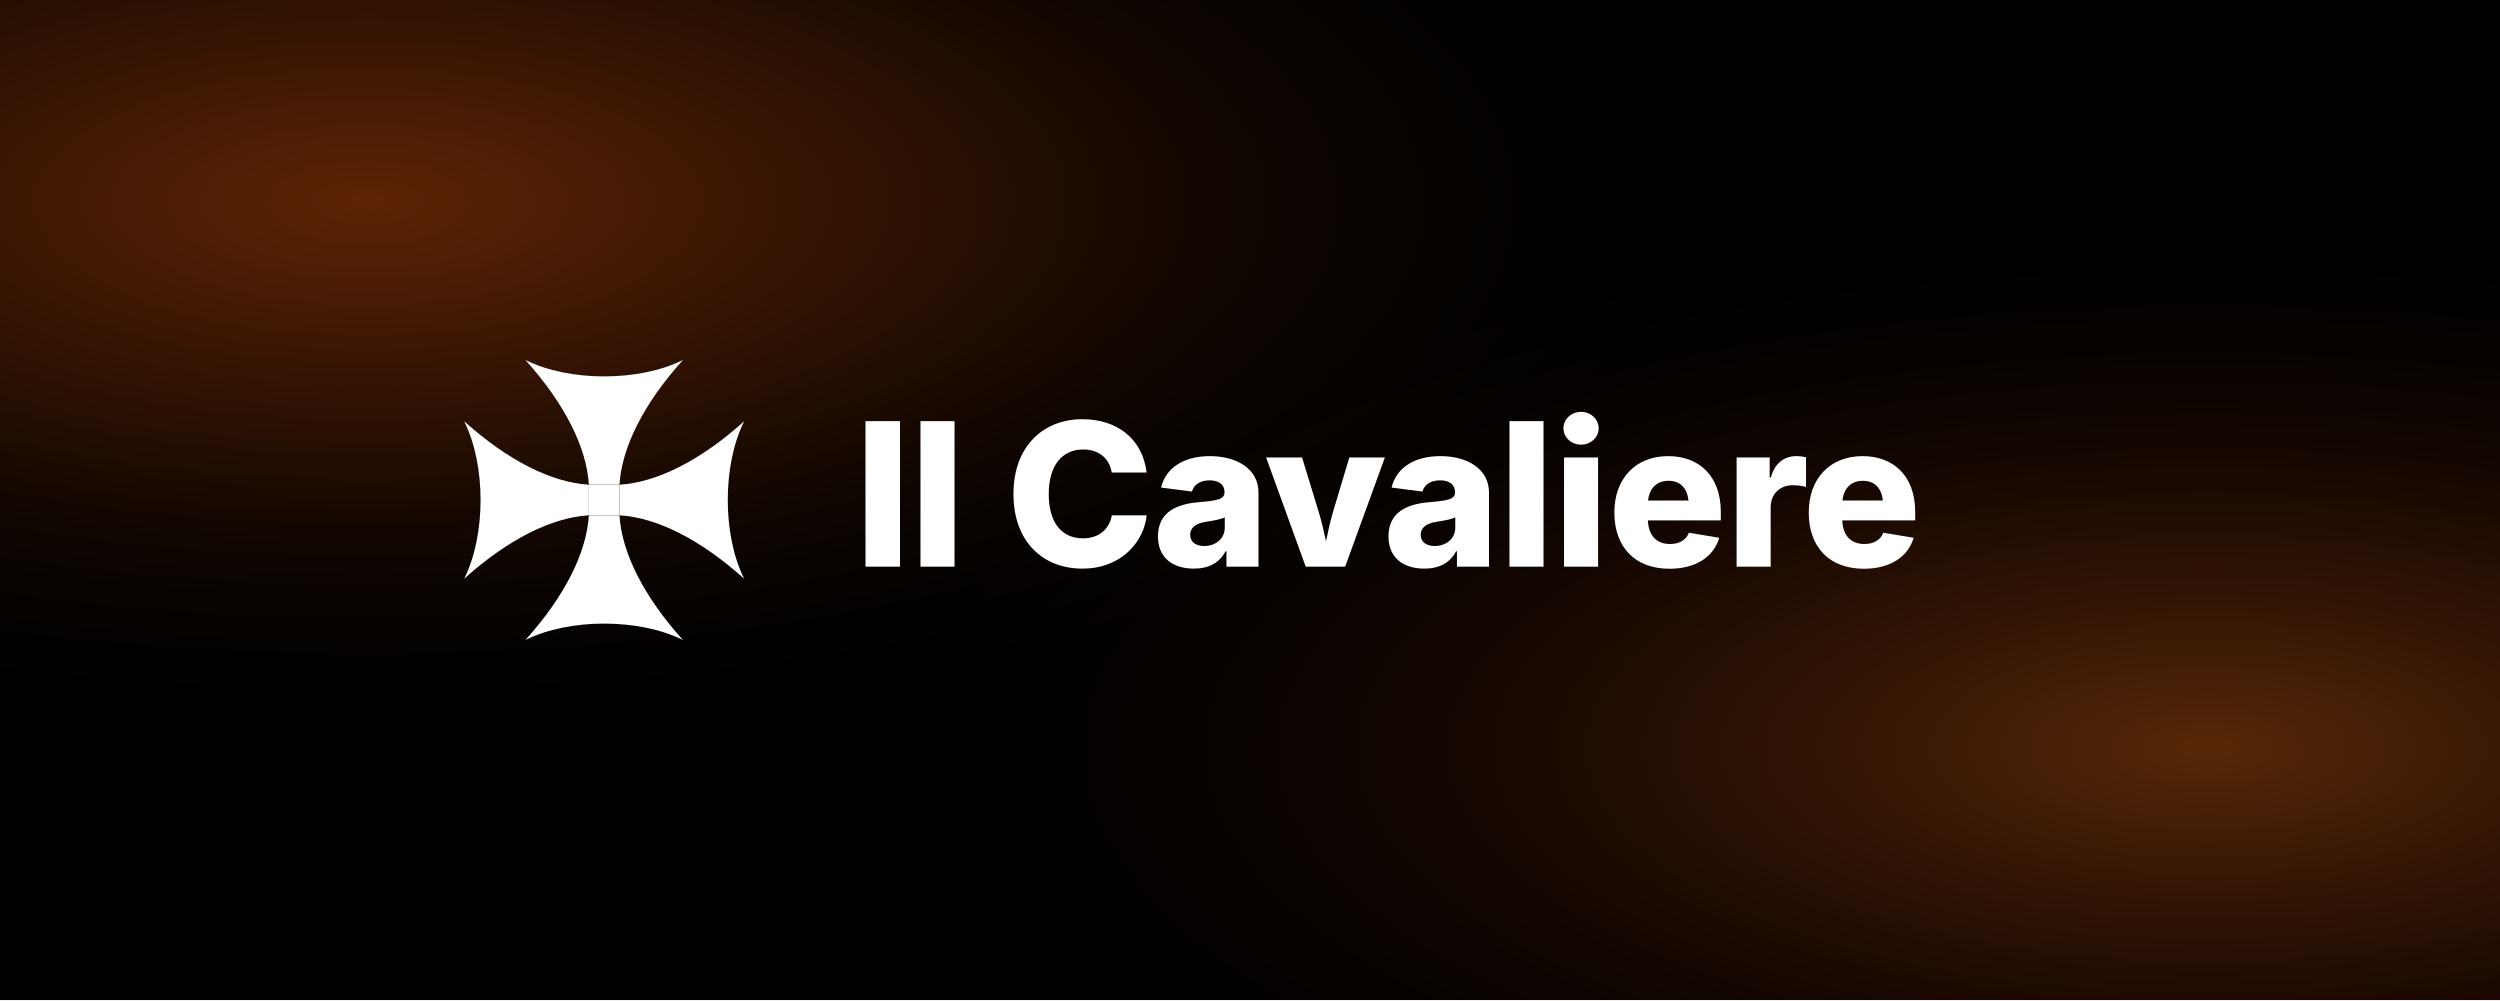
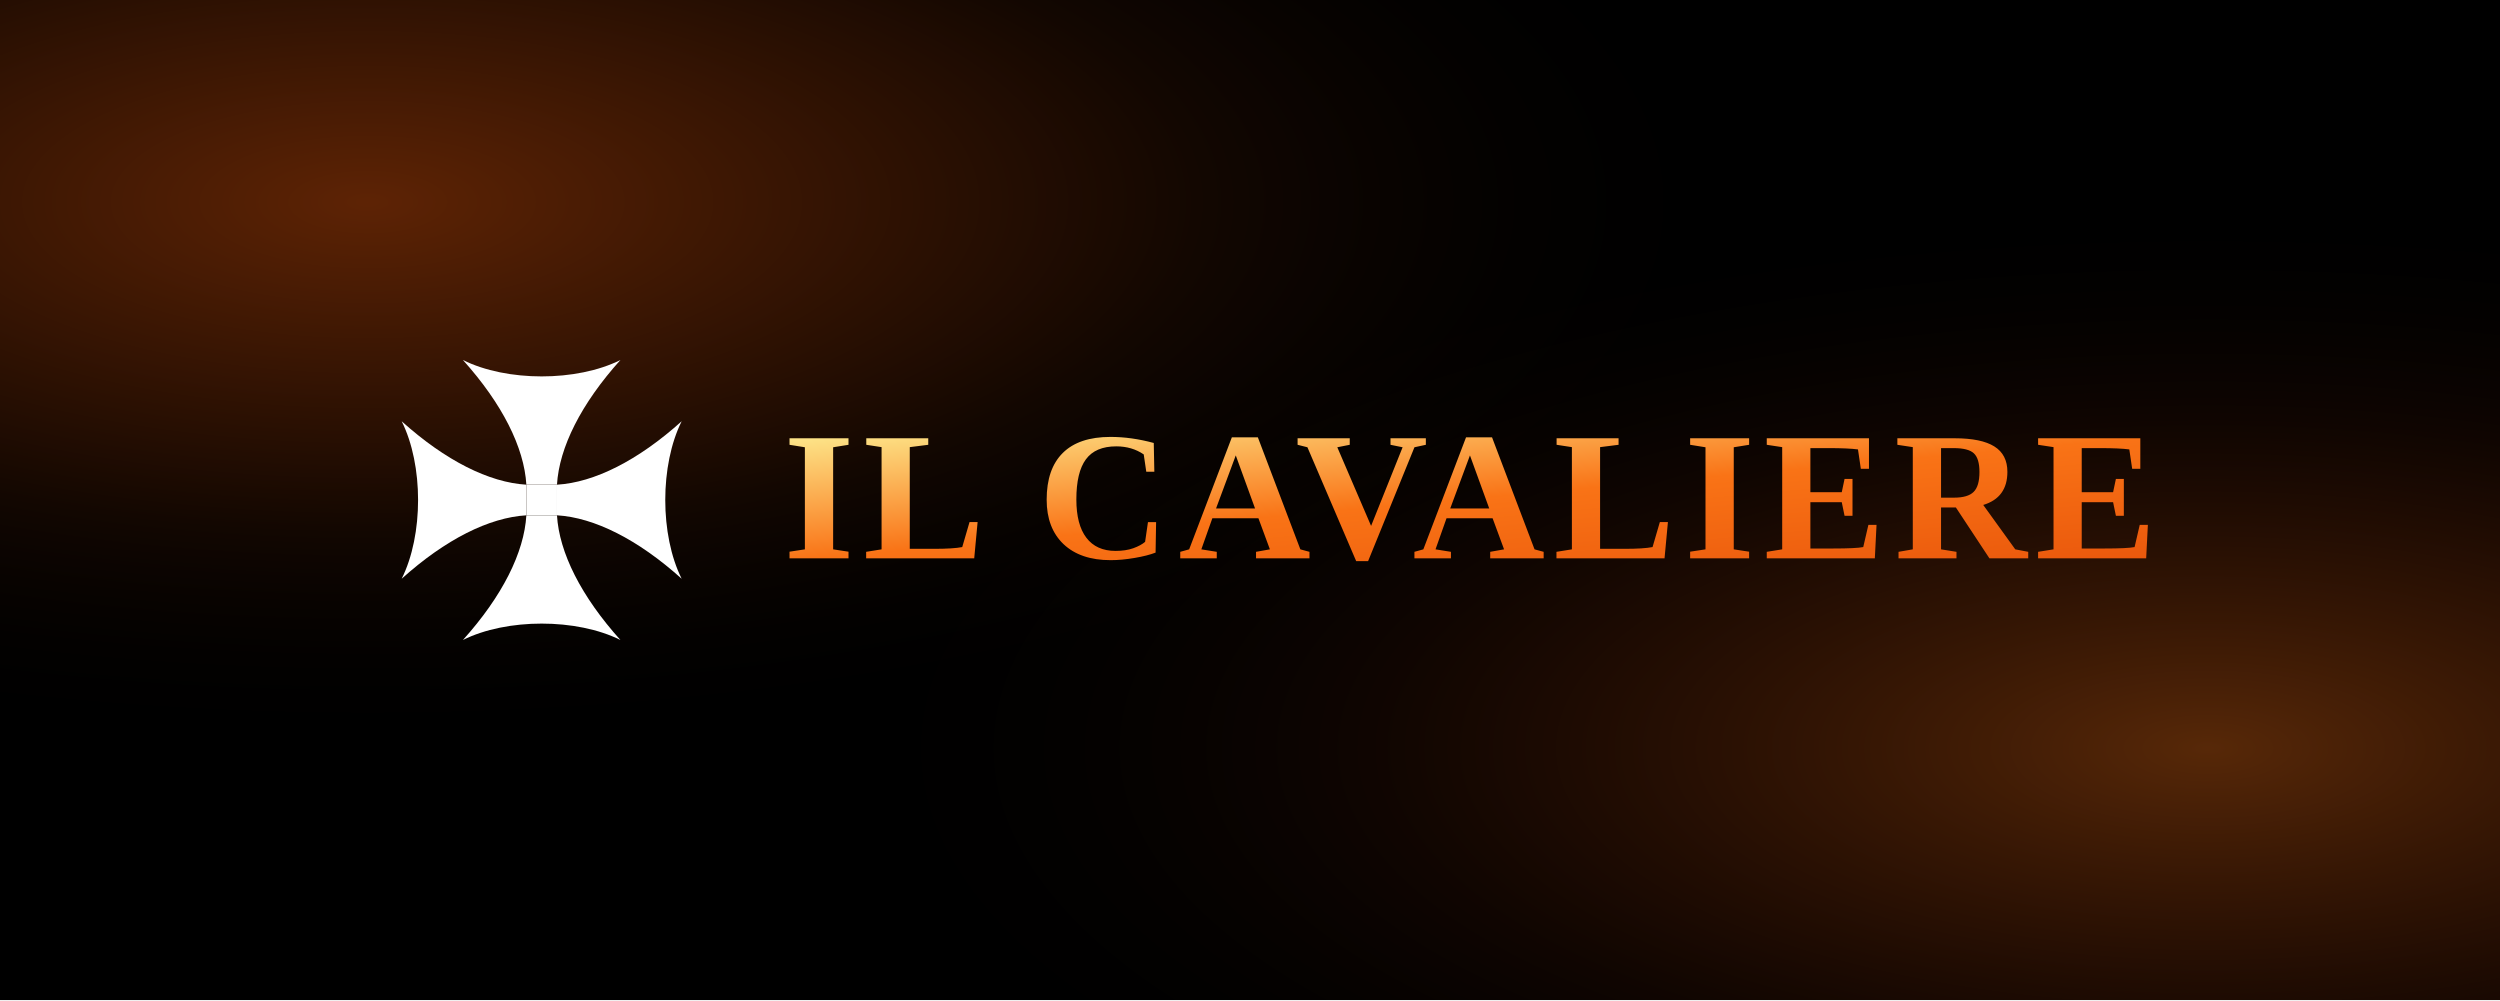
<svg xmlns="http://www.w3.org/2000/svg" viewBox="0 0 600 240" width="100%" height="100%">
  <defs>
    <radialGradient id="leftOrangeGlow" cx="15%" cy="20%" r="55%">
      <stop offset="0%" stop-color="#ea580c" stop-opacity="0.4" />
      <stop offset="60%" stop-color="#ea580c" stop-opacity="0.08" />
      <stop offset="100%" stop-color="#000000" stop-opacity="0" />
    </radialGradient>
    <radialGradient id="rightOrangeGlow" cx="88%" cy="75%" r="55%">
      <stop offset="0%" stop-color="#f97316" stop-opacity="0.35" />
      <stop offset="60%" stop-color="#c2410c" stop-opacity="0.08" />
      <stop offset="100%" stop-color="#000000" stop-opacity="0" />
    </radialGradient>
+     <linearGradient id="goldTitleGradient" x1="0%" y1="0%" x2="100%" y2="100%">
+       <stop offset="0%" stop-color="#fde68a" />
+       <stop offset="50%" stop-color="#f97316" />
+       <stop offset="100%" stop-color="#ea580c" />
+     </linearGradient>
    <g id="templarCrossSolo">
      <path d="M -3.5 -3.5 C -4 -12 -9 -22 -18 -32 C -8 -27 8 -27 18 -32 C 9 -22 4 -12 3.5 -3.5 Z" />
      <path d="M -3.5 -3.5 C -4 -12 -9 -22 -18 -32 C -8 -27 8 -27 18 -32 C 9 -22 4 -12 3.5 -3.5 Z" transform="rotate(90)" />
      <path d="M -3.5 -3.5 C -4 -12 -9 -22 -18 -32 C -8 -27 8 -27 18 -32 C 9 -22 4 -12 3.5 -3.5 Z" transform="rotate(180)" />
      <path d="M -3.5 -3.5 C -4 -12 -9 -22 -18 -32 C -8 -27 8 -27 18 -32 C 9 -22 4 -12 3.5 -3.5 Z" transform="rotate(270)" />
      <rect x="-3.5" y="-3.5" width="7" height="7" />
    </g>
  </defs>
  <rect width="600" height="240" fill="#000000" />
  <rect width="600" height="240" fill="url(#leftOrangeGlow)" />
  <rect width="600" height="240" fill="url(#rightOrangeGlow)" />
-   <g transform="translate(145, 120)">
+   <g transform="translate(130, 120)">
    <g transform="translate(0, 0) scale(1.05)" fill="#ffffff">
      <use href="#templarCrossSolo" />
    </g>
-     <text x="60" y="16" font-family="'Plus Jakarta Sans', 'Inter', -apple-system, sans-serif" font-size="48" font-weight="800" letter-spacing="-0.5" fill="#ffffff">
-       Il Cavaliere
+     <text x="58" y="14" font-family="'Cinzel', 'Georgia', 'Times New Roman', serif" font-size="44" font-weight="800" letter-spacing="2" fill="url(#goldTitleGradient)">
+       IL CAVALIERE
    </text>
  </g>
</svg>
